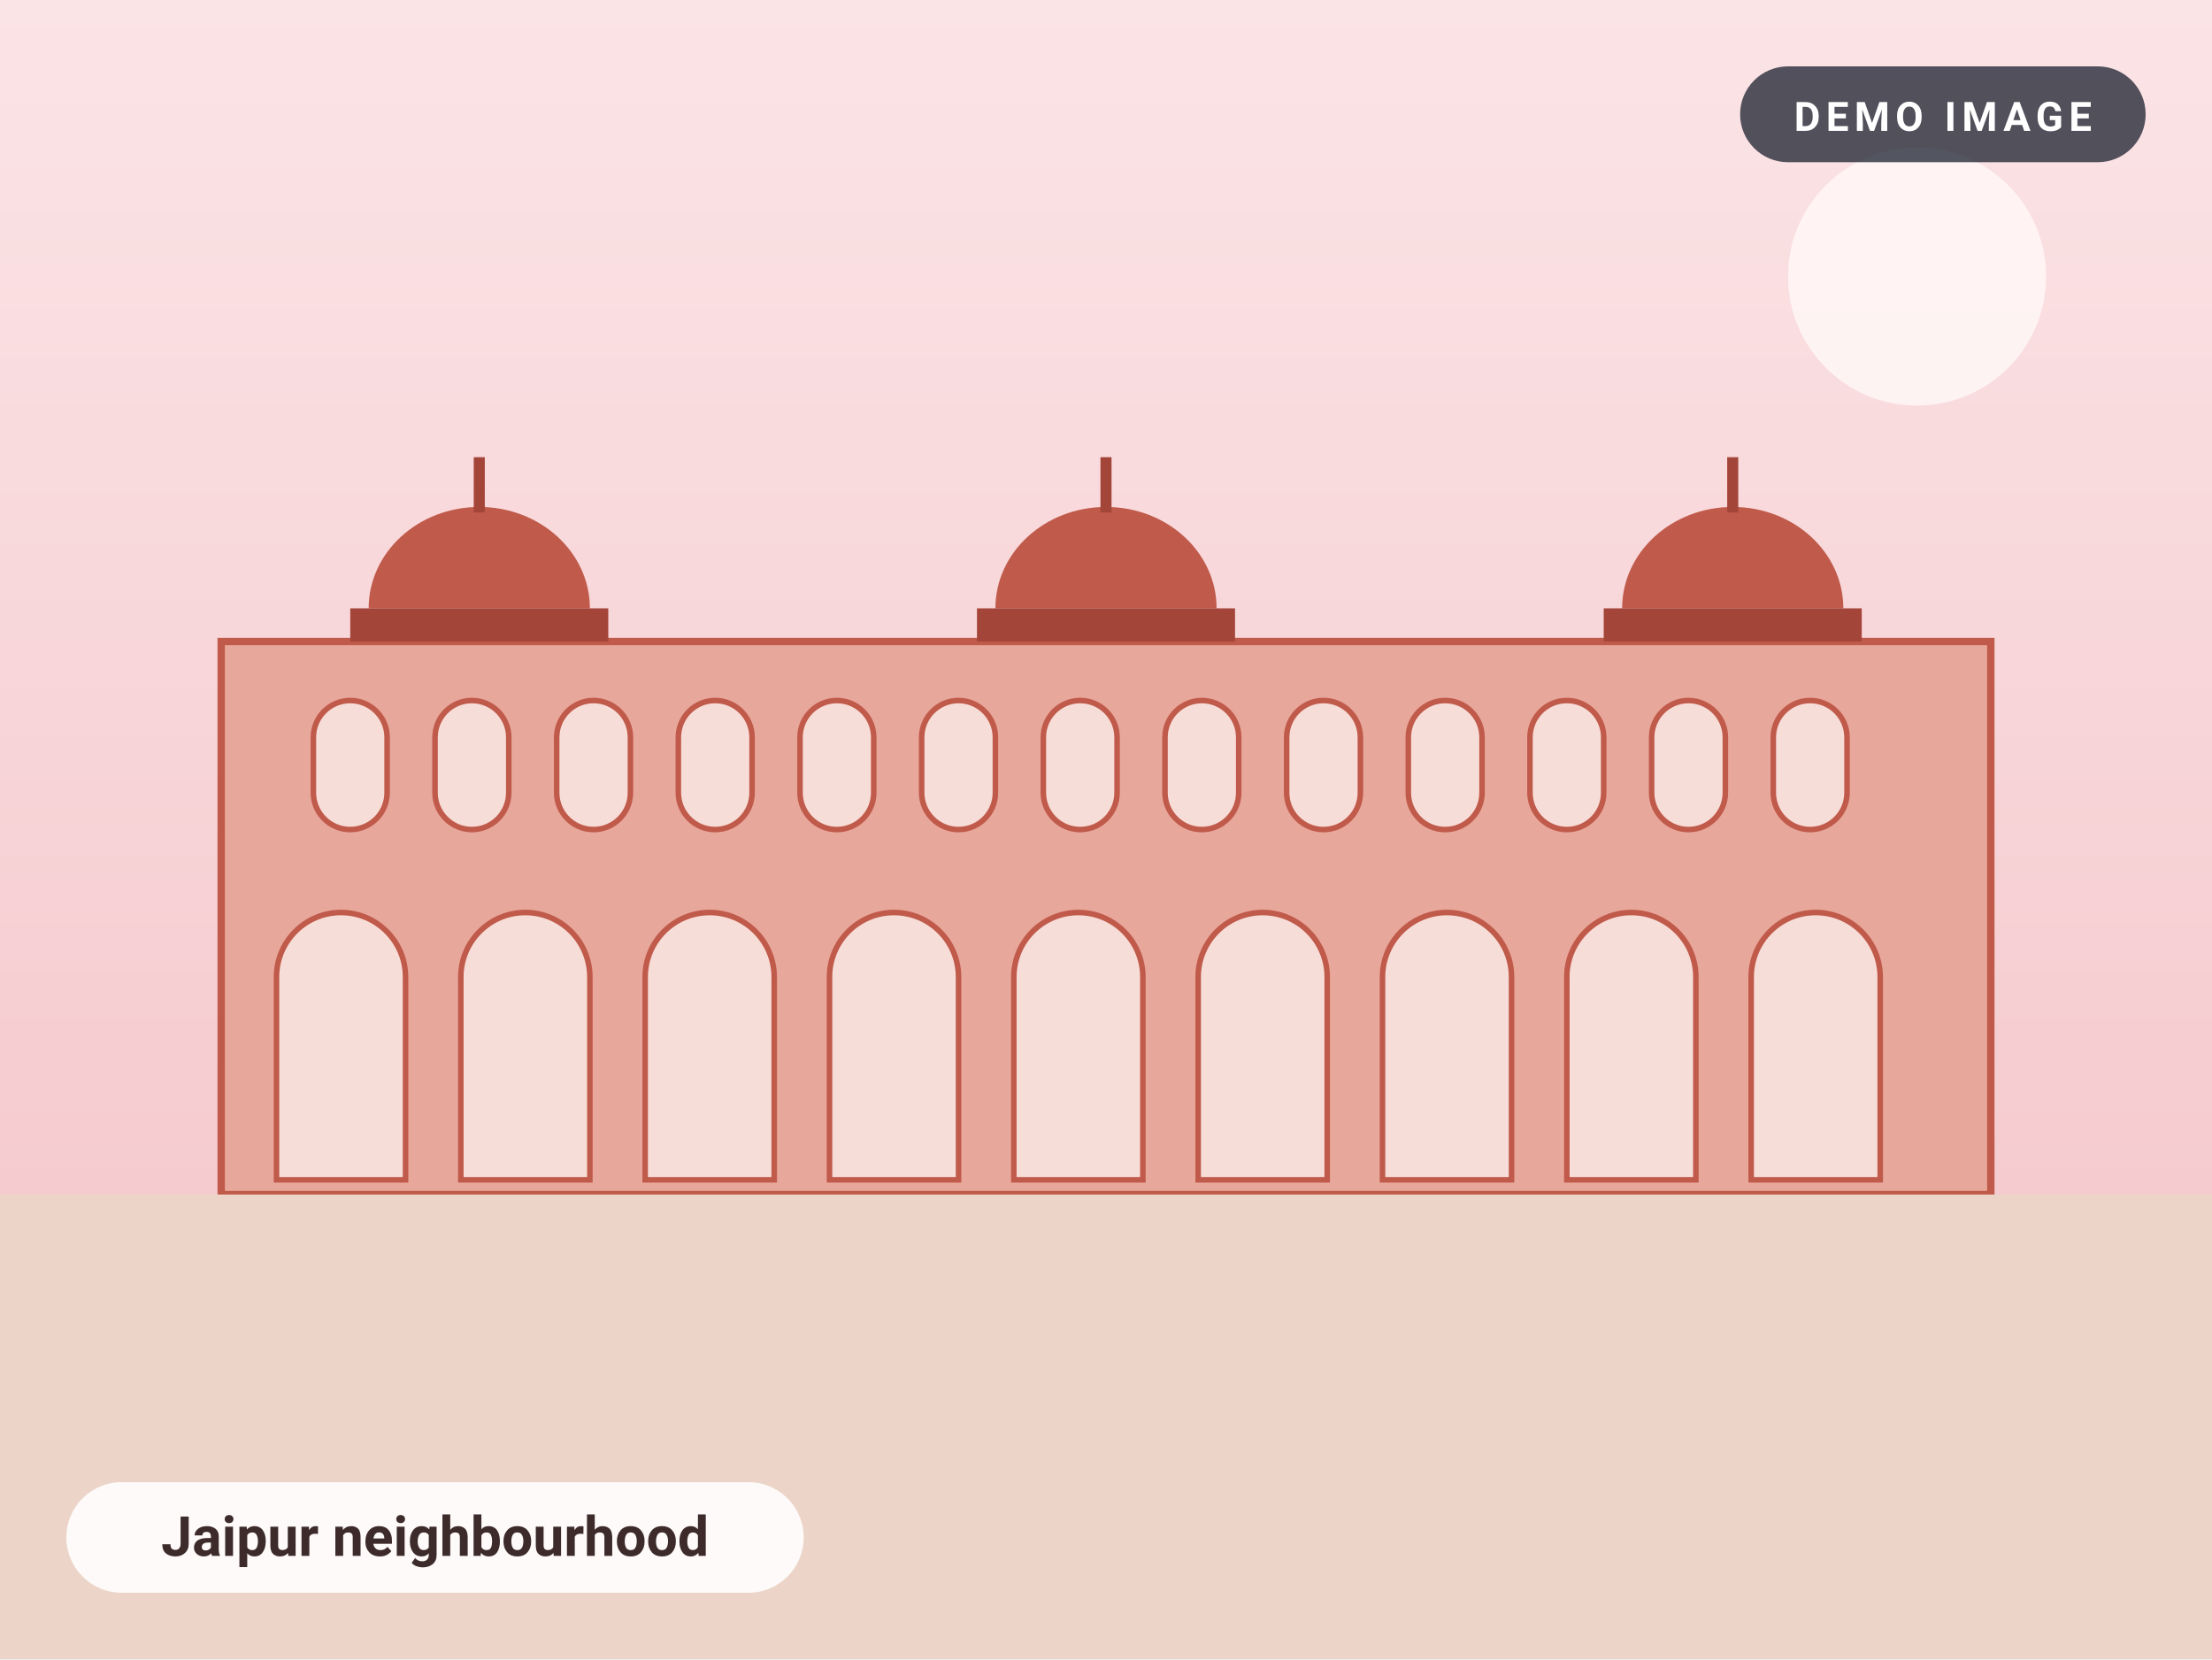
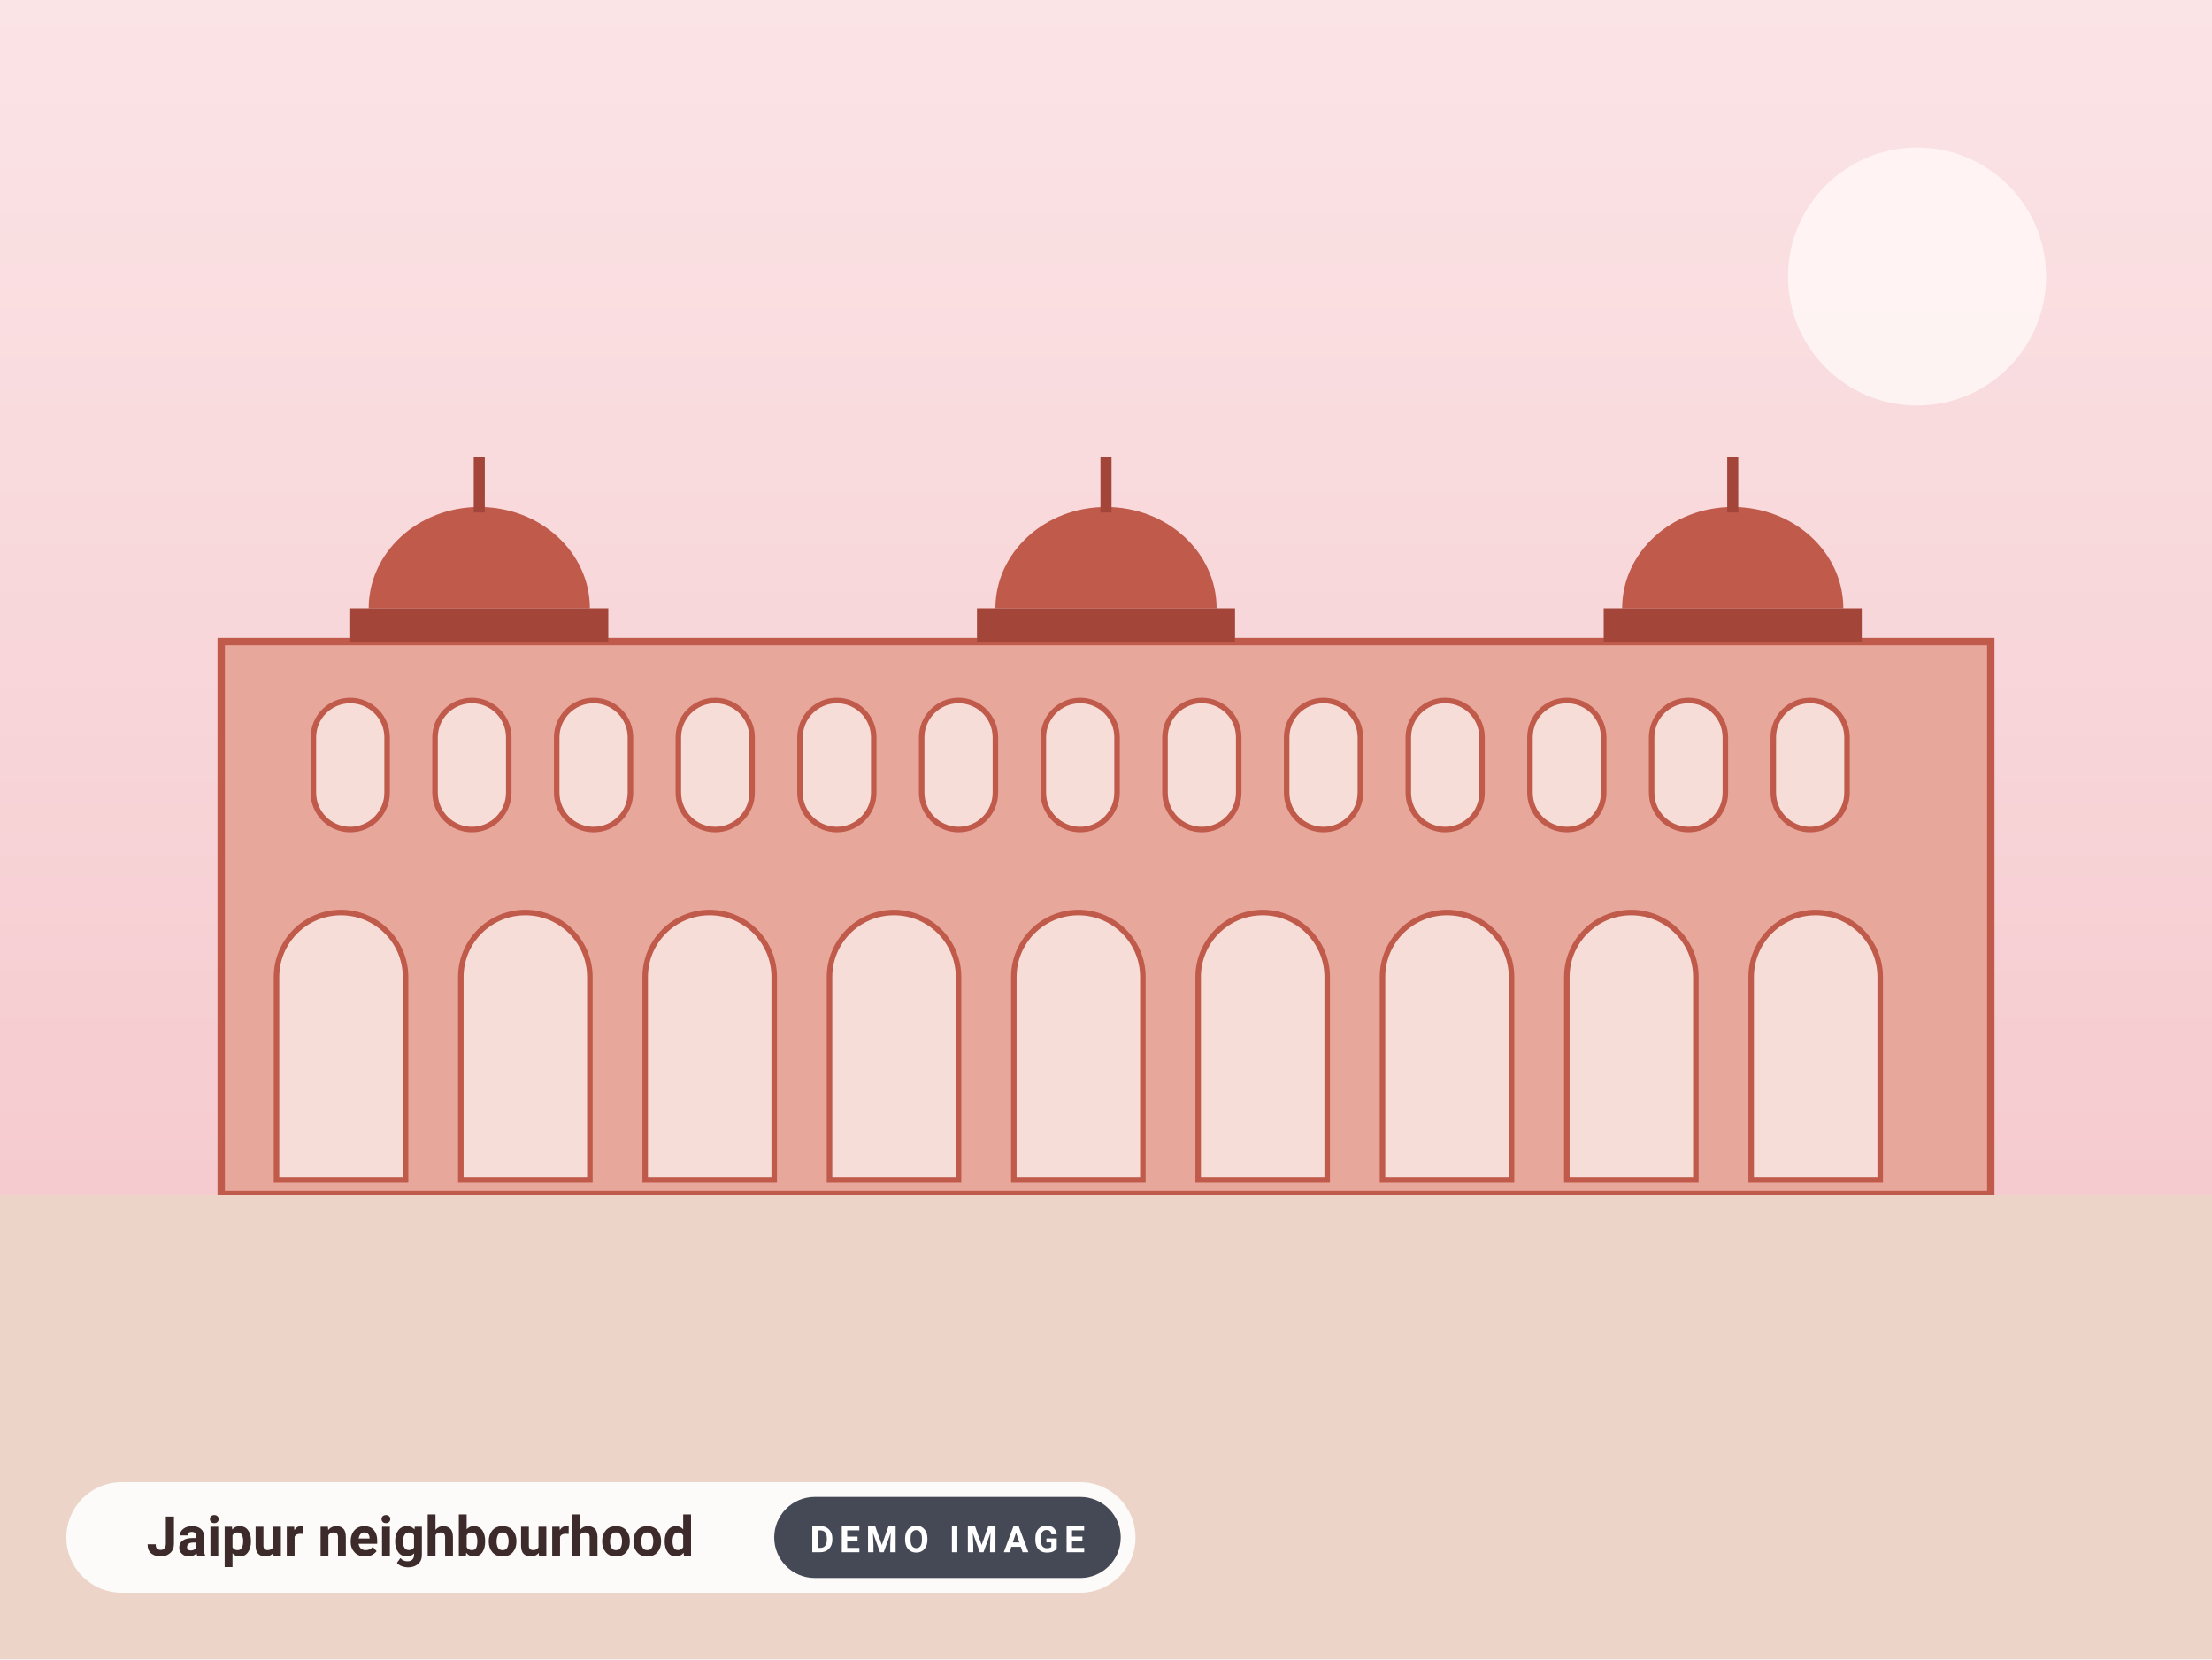
<svg xmlns="http://www.w3.org/2000/svg" viewBox="0 0 1200 900" width="1200" height="900" role="img" aria-label="Jaipur neighbourhood (demo image)">
  <defs>
    <linearGradient id="bg" x1="0" y1="0" x2="0" y2="1">
      <stop offset="0" stop-color="#fbe4e6" />
      <stop offset="1" stop-color="#f3c1c6" />
    </linearGradient>
  </defs>
  <rect width="1200" height="900" fill="url(#bg)" />
  <circle cx="1040" cy="150" r="70" fill="#fff5f5" fill-opacity="0.9" />
  <rect x="120" y="348" width="960" height="300" fill="#e8a79b" stroke="#c05a4a" stroke-width="4" />
  <path d="M 200 330 a 60 55 0 0 1 120 0 z" fill="#c05a4a" />
  <rect x="190" y="330" width="140" height="18" fill="#a4453a" />
  <rect x="257" y="248" width="6" height="30" fill="#a4453a" />
  <path d="M 540 330 a 60 55 0 0 1 120 0 z" fill="#c05a4a" />
  <rect x="530" y="330" width="140" height="18" fill="#a4453a" />
  <rect x="597" y="248" width="6" height="30" fill="#a4453a" />
  <path d="M 880 330 a 60 55 0 0 1 120 0 z" fill="#c05a4a" />
  <rect x="870" y="330" width="140" height="18" fill="#a4453a" />
  <rect x="937" y="248" width="6" height="30" fill="#a4453a" />
  <rect x="170" y="380" width="40" height="70" rx="20" fill="#f7ddd8" stroke="#c05a4a" stroke-width="3" />
  <rect x="236" y="380" width="40" height="70" rx="20" fill="#f7ddd8" stroke="#c05a4a" stroke-width="3" />
  <rect x="302" y="380" width="40" height="70" rx="20" fill="#f7ddd8" stroke="#c05a4a" stroke-width="3" />
  <rect x="368" y="380" width="40" height="70" rx="20" fill="#f7ddd8" stroke="#c05a4a" stroke-width="3" />
  <rect x="434" y="380" width="40" height="70" rx="20" fill="#f7ddd8" stroke="#c05a4a" stroke-width="3" />
  <rect x="500" y="380" width="40" height="70" rx="20" fill="#f7ddd8" stroke="#c05a4a" stroke-width="3" />
  <rect x="566" y="380" width="40" height="70" rx="20" fill="#f7ddd8" stroke="#c05a4a" stroke-width="3" />
  <rect x="632" y="380" width="40" height="70" rx="20" fill="#f7ddd8" stroke="#c05a4a" stroke-width="3" />
  <rect x="698" y="380" width="40" height="70" rx="20" fill="#f7ddd8" stroke="#c05a4a" stroke-width="3" />
  <rect x="764" y="380" width="40" height="70" rx="20" fill="#f7ddd8" stroke="#c05a4a" stroke-width="3" />
  <rect x="830" y="380" width="40" height="70" rx="20" fill="#f7ddd8" stroke="#c05a4a" stroke-width="3" />
  <rect x="896" y="380" width="40" height="70" rx="20" fill="#f7ddd8" stroke="#c05a4a" stroke-width="3" />
  <rect x="962" y="380" width="40" height="70" rx="20" fill="#f7ddd8" stroke="#c05a4a" stroke-width="3" />
  <path d="M 150 640 v -110 a 35 35 0 0 1 70 0 v 110 z" fill="#f7ddd8" stroke="#c05a4a" stroke-width="3" />
  <path d="M 250 640 v -110 a 35 35 0 0 1 70 0 v 110 z" fill="#f7ddd8" stroke="#c05a4a" stroke-width="3" />
  <path d="M 350 640 v -110 a 35 35 0 0 1 70 0 v 110 z" fill="#f7ddd8" stroke="#c05a4a" stroke-width="3" />
  <path d="M 450 640 v -110 a 35 35 0 0 1 70 0 v 110 z" fill="#f7ddd8" stroke="#c05a4a" stroke-width="3" />
  <path d="M 550 640 v -110 a 35 35 0 0 1 70 0 v 110 z" fill="#f7ddd8" stroke="#c05a4a" stroke-width="3" />
  <path d="M 650 640 v -110 a 35 35 0 0 1 70 0 v 110 z" fill="#f7ddd8" stroke="#c05a4a" stroke-width="3" />
  <path d="M 750 640 v -110 a 35 35 0 0 1 70 0 v 110 z" fill="#f7ddd8" stroke="#c05a4a" stroke-width="3" />
  <path d="M 850 640 v -110 a 35 35 0 0 1 70 0 v 110 z" fill="#f7ddd8" stroke="#c05a4a" stroke-width="3" />
  <path d="M 950 640 v -110 a 35 35 0 0 1 70 0 v 110 z" fill="#f7ddd8" stroke="#c05a4a" stroke-width="3" />
  <rect x="0" y="648" width="1200" height="252" fill="#ecd5c8" />
  <g font-family="system-ui, -apple-system, Segoe UI, Roboto, sans-serif">
-     <rect x="36" y="804" width="400" height="60" rx="30" fill="#ffffff" fill-opacity="0.88" />
-     <text x="236" y="844" text-anchor="middle" font-size="30" font-weight="600" fill="#3d2b2b">Jaipur neighbourhood</text>
-     <rect x="944" y="36" width="220" height="52" rx="26" fill="#111827" fill-opacity="0.72" />
-     <text x="1054" y="71" text-anchor="middle" font-size="22" font-weight="700" letter-spacing="3" fill="#ffffff">DEMO IMAGE</text>
+     <rect x="36" y="804" width="580" height="60" rx="30" fill="#ffffff" fill-opacity="0.9" />
+     <text x="228" y="844" text-anchor="middle" font-size="30" font-weight="600" fill="#3d2b2b">Jaipur neighbourhood</text>
+     <rect x="420" y="812" width="188" height="44" rx="22" fill="#111827" fill-opacity="0.78" />
+     <text x="514" y="842" text-anchor="middle" font-size="20" font-weight="700" letter-spacing="3" fill="#ffffff">DEMO IMAGE</text>
  </g>
</svg>
